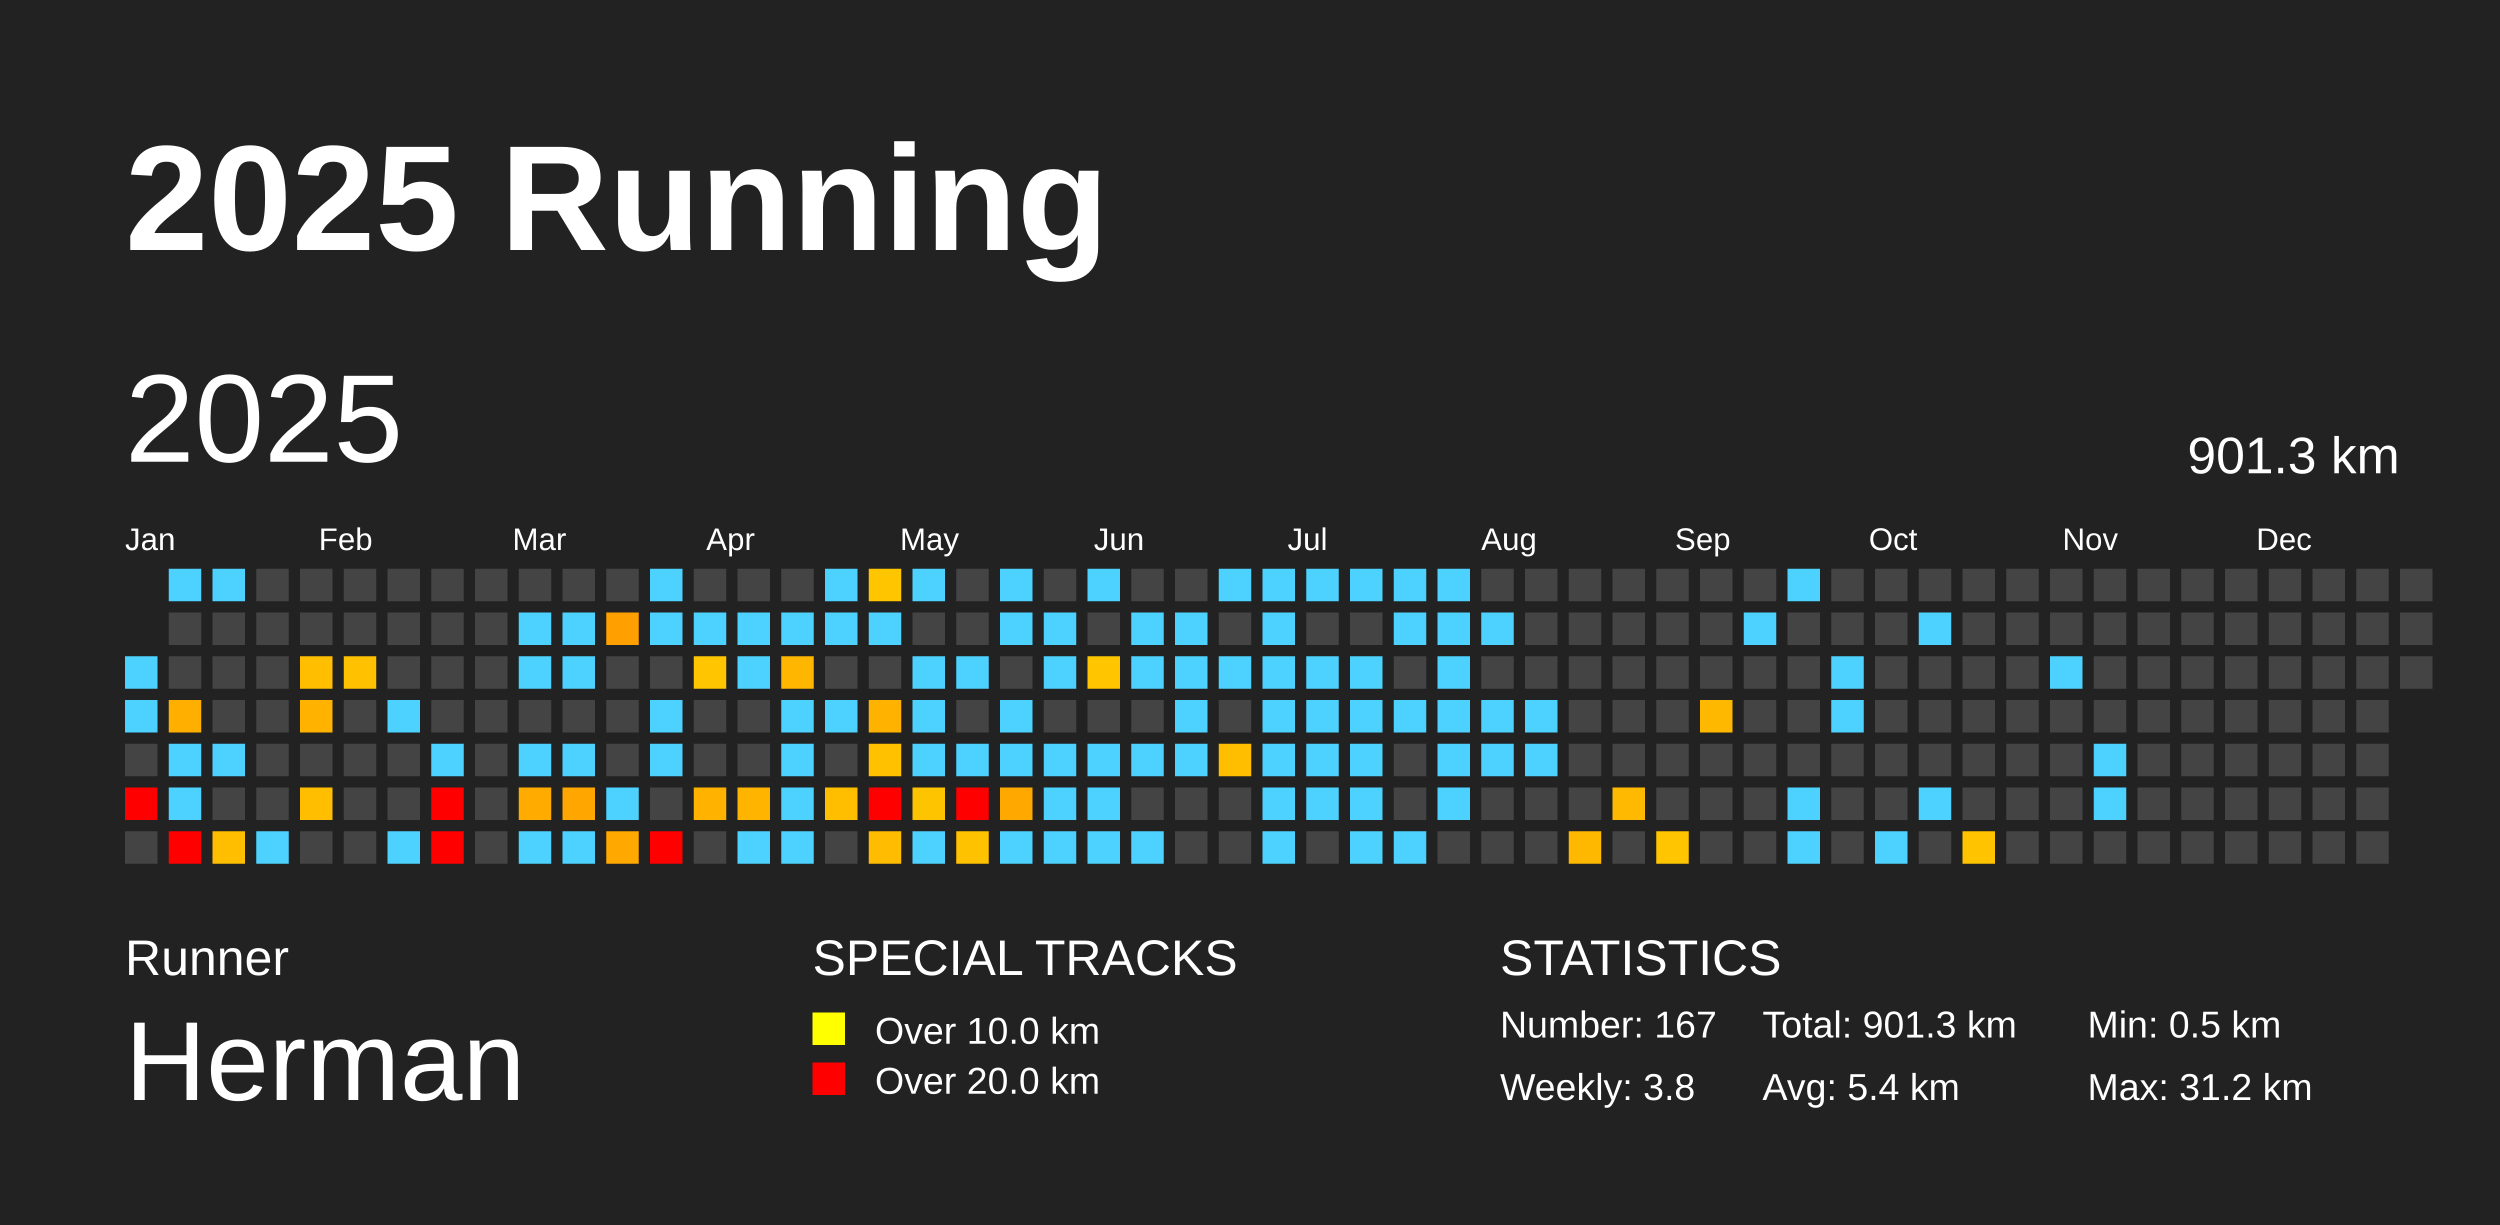
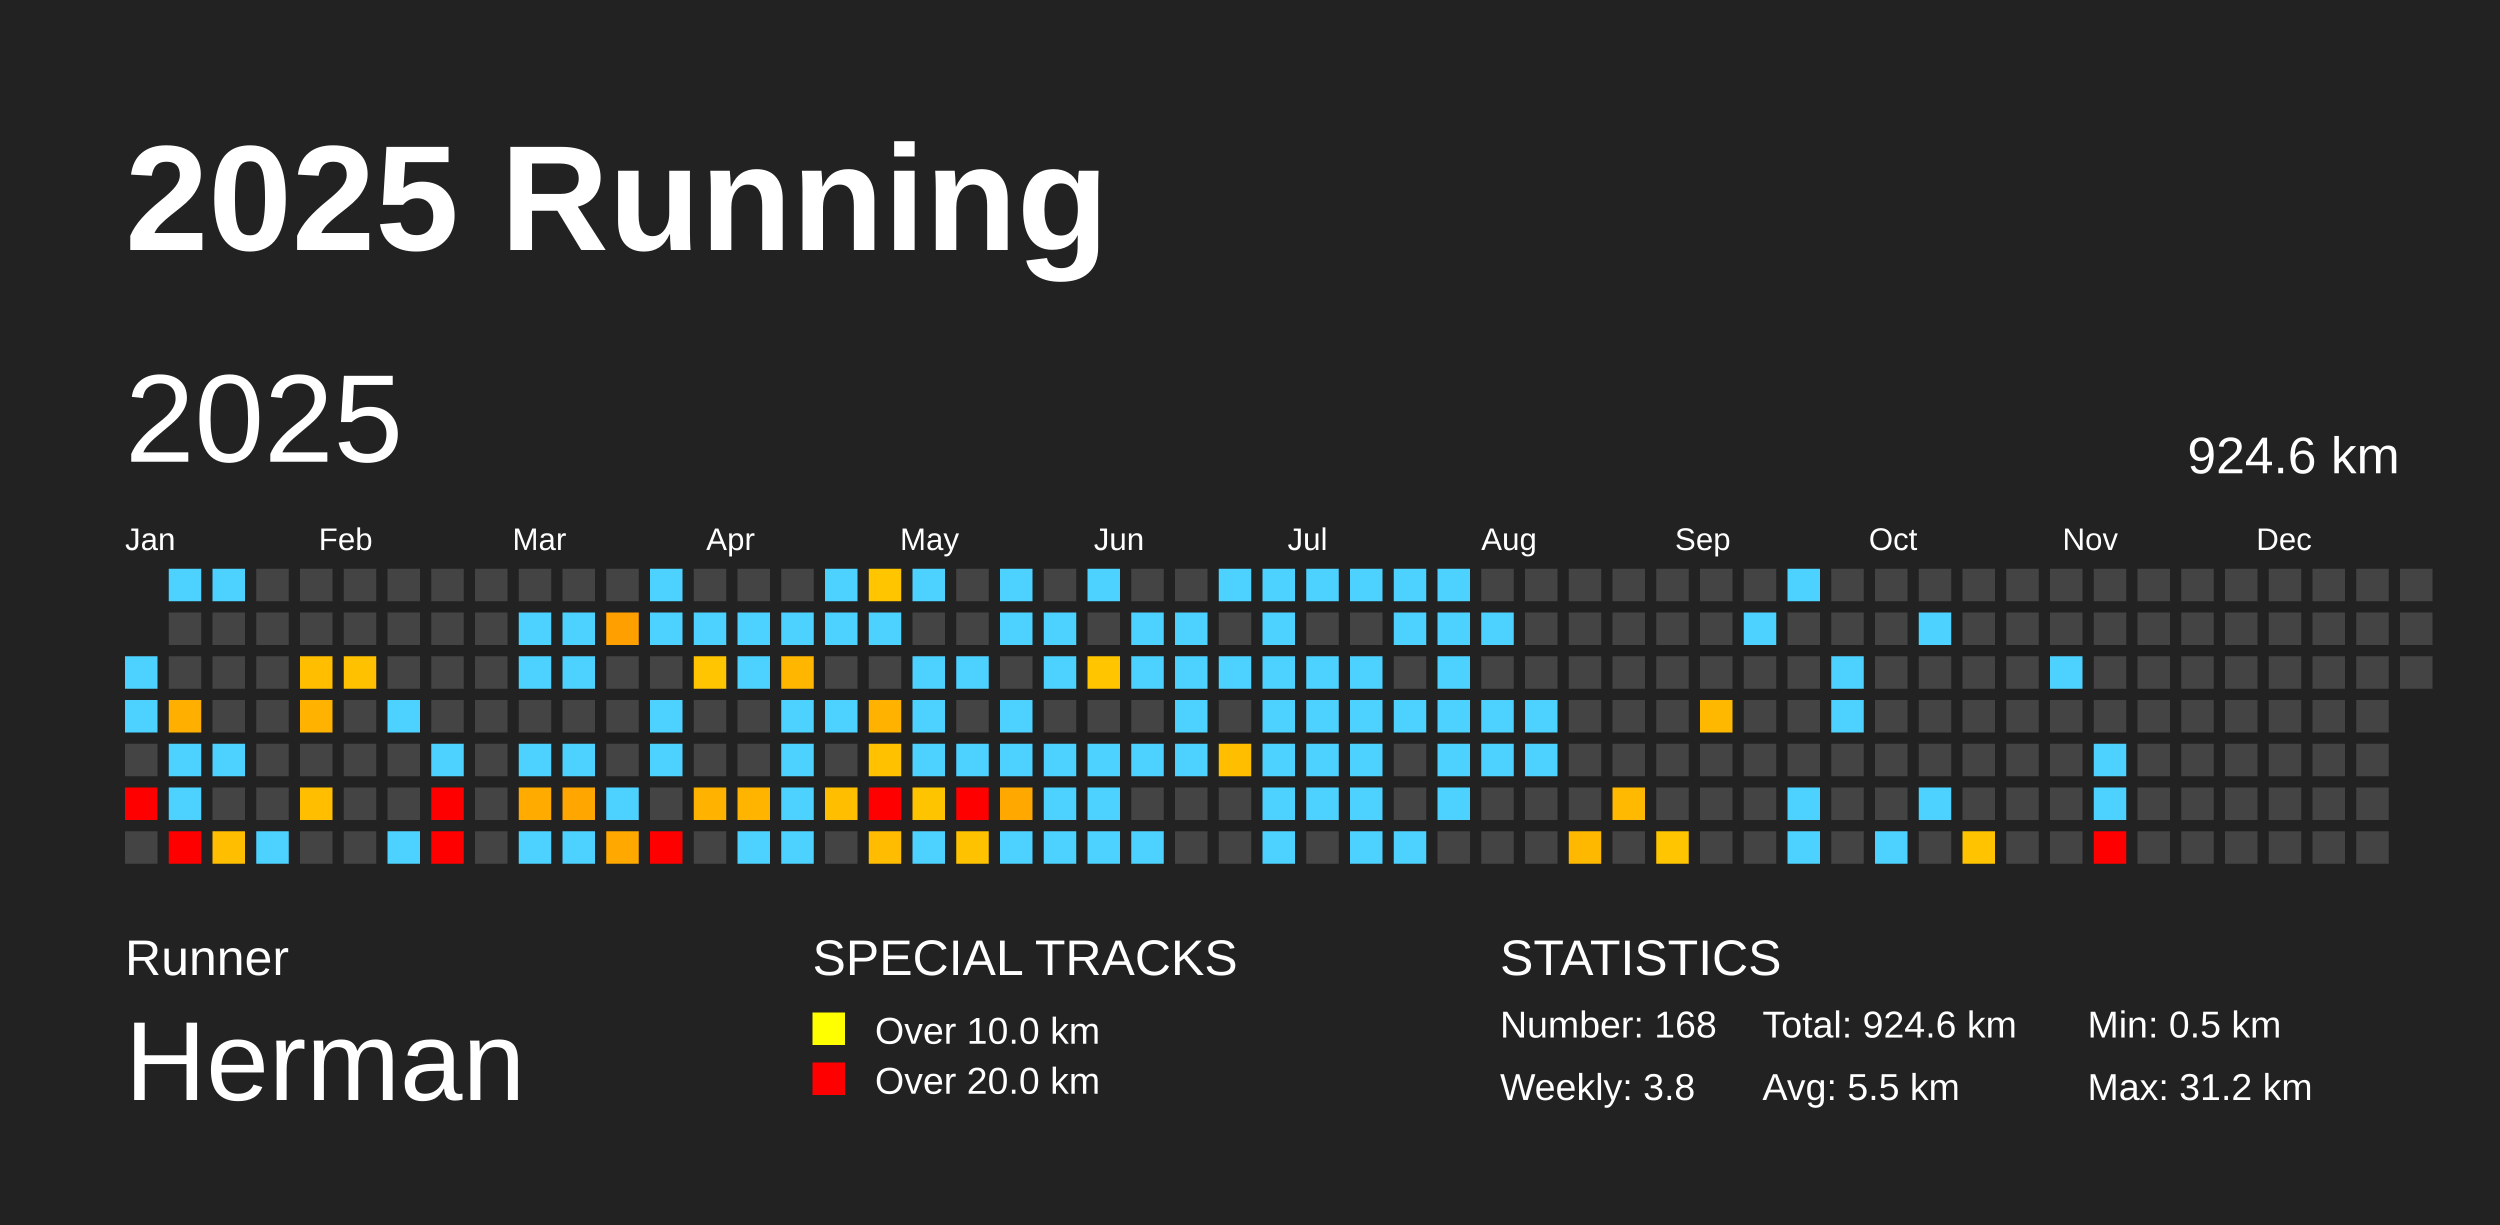
<svg xmlns="http://www.w3.org/2000/svg" baseProfile="full" height="98mm" version="1.1" viewBox="0,0,200,98" width="200mm">
  <defs />
  <rect fill="#222222" height="98" width="200" x="0" y="0" />
  <text fill="#FFFFFF" style="font-size:12px; font-family:Arial; font-weight:bold;" x="10" y="20">2025 Running</text>
  <text fill="#FFFFFF" style="font-size:4px; font-family:Arial" x="10" y="78">Runner</text>
  <text fill="#FFFFFF" style="font-size:9px; font-family:Arial" x="10" y="88">Herman</text>
  <text fill="#FFFFFF" style="font-size:4px; font-family:Arial" x="65" y="78">SPECIAL TRACKS</text>
  <rect fill="yellow" height="2.6" width="2.6" x="65" y="81" />
  <text fill="#FFFFFF" style="font-size:3px; font-family:Arial" x="70" y="83.5">Over 10.0 km</text>
  <rect fill="red" height="2.6" width="2.6" x="65" y="85" />
  <text fill="#FFFFFF" style="font-size:3px; font-family:Arial" x="70" y="87.5">Over 20.0 km</text>
  <text fill="#FFFFFF" style="font-size:4px; font-family:Arial" x="120" y="78">STATISTICS</text>
-   <text fill="#FFFFFF" style="font-size:3px; font-family:Arial" x="120" y="83">Number: 167</text>
+   <text fill="#FFFFFF" style="font-size:3px; font-family:Arial" x="120" y="83">Number: 168</text>
  <text fill="#FFFFFF" style="font-size:3px; font-family:Arial" x="120" y="88">Weekly: 3.8</text>
-   <text fill="#FFFFFF" style="font-size:3px; font-family:Arial" x="141" y="83">Total: 901.3 km</text>
-   <text fill="#FFFFFF" style="font-size:3px; font-family:Arial" x="141" y="88">Avg: 5.4 km</text>
+   <text fill="#FFFFFF" style="font-size:3px; font-family:Arial" x="141" y="83">Total: 924.6 km</text>
+   <text fill="#FFFFFF" style="font-size:3px; font-family:Arial" x="141" y="88">Avg: 5.5 km</text>
  <text fill="#FFFFFF" style="font-size:3px; font-family:Arial" x="167" y="83">Min: 0.5 km</text>
  <text fill="#FFFFFF" style="font-size:3px; font-family:Arial" x="167" y="88">Max: 31.2 km</text>
  <text dominant-baseline="hanging" fill="#FFFFFF" style="font-size:10.0px; font-family:Arial;" x="10" y="30">2025</text>
-   <text dominant-baseline="hanging" fill="#FFFFFF" style="font-size:4.125px; font-family:Arial;" x="175" y="35">901.3 km</text>
+   <text dominant-baseline="hanging" fill="#FFFFFF" style="font-size:4.125px; font-family:Arial;" x="175" y="35">924.6 km</text>
  <text fill="#FFFFFF" style="font-size:2.5px; font-family:Arial" x="10.0" y="44">Jan</text>
  <text fill="#FFFFFF" style="font-size:2.5px; font-family:Arial" x="25.5" y="44">Feb</text>
  <text fill="#FFFFFF" style="font-size:2.5px; font-family:Arial" x="41.0" y="44">Mar</text>
  <text fill="#FFFFFF" style="font-size:2.5px; font-family:Arial" x="56.5" y="44">Apr</text>
  <text fill="#FFFFFF" style="font-size:2.5px; font-family:Arial" x="72.0" y="44">May</text>
  <text fill="#FFFFFF" style="font-size:2.5px; font-family:Arial" x="87.5" y="44">Jun</text>
  <text fill="#FFFFFF" style="font-size:2.5px; font-family:Arial" x="103.0" y="44">Jul</text>
  <text fill="#FFFFFF" style="font-size:2.5px; font-family:Arial" x="118.5" y="44">Aug</text>
  <text fill="#FFFFFF" style="font-size:2.5px; font-family:Arial" x="134.0" y="44">Sep</text>
  <text fill="#FFFFFF" style="font-size:2.5px; font-family:Arial" x="149.5" y="44">Oct</text>
  <text fill="#FFFFFF" style="font-size:2.5px; font-family:Arial" x="165.0" y="44">Nov</text>
  <text fill="#FFFFFF" style="font-size:2.5px; font-family:Arial" x="180.5" y="44">Dec</text>
  <rect fill="#4dd2ff" height="2.6" width="2.6" x="10.0" y="52.5" />
  <rect fill="#4dd2ff" height="2.6" width="2.6" x="10.0" y="56.0" />
  <rect fill="#444444" height="2.6" width="2.6" x="10.0" y="59.5" />
  <rect fill="red" height="2.6" width="2.6" x="10.0" y="63.0" />
  <rect fill="#444444" height="2.6" width="2.6" x="10.0" y="66.5" />
  <rect fill="#4dd2ff" height="2.6" width="2.6" x="13.5" y="45.5" />
  <rect fill="#444444" height="2.6" width="2.6" x="13.5" y="49.0" />
  <rect fill="#444444" height="2.6" width="2.6" x="13.5" y="52.5" />
  <rect fill="#ffaf00" height="2.6" width="2.6" x="13.5" y="56.0" />
  <rect fill="#4dd2ff" height="2.6" width="2.6" x="13.5" y="59.5" />
  <rect fill="#4dd2ff" height="2.6" width="2.6" x="13.5" y="63.0" />
  <rect fill="red" height="2.6" width="2.6" x="13.5" y="66.5" />
  <rect fill="#4dd2ff" height="2.6" width="2.6" x="17.0" y="45.5" />
  <rect fill="#444444" height="2.6" width="2.6" x="17.0" y="49.0" />
  <rect fill="#444444" height="2.6" width="2.6" x="17.0" y="52.5" />
  <rect fill="#444444" height="2.6" width="2.6" x="17.0" y="56.0" />
  <rect fill="#4dd2ff" height="2.6" width="2.6" x="17.0" y="59.5" />
  <rect fill="#444444" height="2.6" width="2.6" x="17.0" y="63.0" />
  <rect fill="#ffbe00" height="2.6" width="2.6" x="17.0" y="66.5" />
  <rect fill="#444444" height="2.6" width="2.6" x="20.5" y="45.5" />
  <rect fill="#444444" height="2.6" width="2.6" x="20.5" y="49.0" />
  <rect fill="#444444" height="2.6" width="2.6" x="20.5" y="52.5" />
  <rect fill="#444444" height="2.6" width="2.6" x="20.5" y="56.0" />
  <rect fill="#444444" height="2.6" width="2.6" x="20.5" y="59.5" />
  <rect fill="#444444" height="2.6" width="2.6" x="20.5" y="63.0" />
  <rect fill="#4dd2ff" height="2.6" width="2.6" x="20.5" y="66.5" />
  <rect fill="#444444" height="2.6" width="2.6" x="24.0" y="45.5" />
  <rect fill="#444444" height="2.6" width="2.6" x="24.0" y="49.0" />
  <rect fill="#ffbf00" height="2.6" width="2.6" x="24.0" y="52.5" />
  <rect fill="#ffb300" height="2.6" width="2.6" x="24.0" y="56.0" />
  <rect fill="#444444" height="2.6" width="2.6" x="24.0" y="59.5" />
  <rect fill="#ffbf00" height="2.6" width="2.6" x="24.0" y="63.0" />
  <rect fill="#444444" height="2.6" width="2.6" x="24.0" y="66.5" />
  <rect fill="#444444" height="2.6" width="2.6" x="27.5" y="45.5" />
  <rect fill="#444444" height="2.6" width="2.6" x="27.5" y="49.0" />
  <rect fill="#ffc100" height="2.6" width="2.6" x="27.5" y="52.5" />
  <rect fill="#444444" height="2.6" width="2.6" x="27.5" y="56.0" />
  <rect fill="#444444" height="2.6" width="2.6" x="27.5" y="59.5" />
  <rect fill="#444444" height="2.6" width="2.6" x="27.5" y="63.0" />
  <rect fill="#444444" height="2.6" width="2.6" x="27.5" y="66.5" />
  <rect fill="#444444" height="2.6" width="2.6" x="31.0" y="45.5" />
  <rect fill="#444444" height="2.6" width="2.6" x="31.0" y="49.0" />
  <rect fill="#444444" height="2.6" width="2.6" x="31.0" y="52.5" />
  <rect fill="#4dd2ff" height="2.6" width="2.6" x="31.0" y="56.0" />
  <rect fill="#444444" height="2.6" width="2.6" x="31.0" y="59.5" />
  <rect fill="#444444" height="2.6" width="2.6" x="31.0" y="63.0" />
  <rect fill="#4dd2ff" height="2.6" width="2.6" x="31.0" y="66.5" />
  <rect fill="#444444" height="2.6" width="2.6" x="34.5" y="45.5" />
  <rect fill="#444444" height="2.6" width="2.6" x="34.5" y="49.0" />
  <rect fill="#444444" height="2.6" width="2.6" x="34.5" y="52.5" />
  <rect fill="#444444" height="2.6" width="2.6" x="34.5" y="56.0" />
  <rect fill="#4dd2ff" height="2.6" width="2.6" x="34.5" y="59.5" />
  <rect fill="red" height="2.6" width="2.6" x="34.5" y="63.0" />
  <rect fill="red" height="2.6" width="2.6" x="34.5" y="66.5" />
  <rect fill="#444444" height="2.6" width="2.6" x="38.0" y="45.5" />
  <rect fill="#444444" height="2.6" width="2.6" x="38.0" y="49.0" />
  <rect fill="#444444" height="2.6" width="2.6" x="38.0" y="52.5" />
  <rect fill="#444444" height="2.6" width="2.6" x="38.0" y="56.0" />
  <rect fill="#444444" height="2.6" width="2.6" x="38.0" y="59.5" />
  <rect fill="#444444" height="2.6" width="2.6" x="38.0" y="63.0" />
  <rect fill="#444444" height="2.6" width="2.6" x="38.0" y="66.5" />
  <rect fill="#444444" height="2.6" width="2.6" x="41.5" y="45.5" />
  <rect fill="#4dd2ff" height="2.6" width="2.6" x="41.5" y="49.0" />
  <rect fill="#4dd2ff" height="2.6" width="2.6" x="41.5" y="52.5" />
  <rect fill="#444444" height="2.6" width="2.6" x="41.5" y="56.0" />
  <rect fill="#4dd2ff" height="2.6" width="2.6" x="41.5" y="59.5" />
  <rect fill="#ffab00" height="2.6" width="2.6" x="41.5" y="63.0" />
  <rect fill="#4dd2ff" height="2.6" width="2.6" x="41.5" y="66.5" />
  <rect fill="#444444" height="2.6" width="2.6" x="45.0" y="45.5" />
  <rect fill="#4dd2ff" height="2.6" width="2.6" x="45.0" y="49.0" />
  <rect fill="#4dd2ff" height="2.6" width="2.6" x="45.0" y="52.5" />
  <rect fill="#444444" height="2.6" width="2.6" x="45.0" y="56.0" />
  <rect fill="#4dd2ff" height="2.6" width="2.6" x="45.0" y="59.5" />
  <rect fill="#ffa600" height="2.6" width="2.6" x="45.0" y="63.0" />
  <rect fill="#4dd2ff" height="2.6" width="2.6" x="45.0" y="66.5" />
  <rect fill="#444444" height="2.6" width="2.6" x="48.5" y="45.5" />
  <rect fill="#ff9f00" height="2.6" width="2.6" x="48.5" y="49.0" />
  <rect fill="#444444" height="2.6" width="2.6" x="48.5" y="52.5" />
  <rect fill="#444444" height="2.6" width="2.6" x="48.5" y="56.0" />
  <rect fill="#444444" height="2.6" width="2.6" x="48.5" y="59.5" />
  <rect fill="#4dd2ff" height="2.6" width="2.6" x="48.5" y="63.0" />
  <rect fill="#ffa800" height="2.6" width="2.6" x="48.5" y="66.5" />
  <rect fill="#4dd2ff" height="2.6" width="2.6" x="52.0" y="45.5" />
  <rect fill="#4dd2ff" height="2.6" width="2.6" x="52.0" y="49.0" />
  <rect fill="#444444" height="2.6" width="2.6" x="52.0" y="52.5" />
  <rect fill="#4dd2ff" height="2.6" width="2.6" x="52.0" y="56.0" />
  <rect fill="#4dd2ff" height="2.6" width="2.6" x="52.0" y="59.5" />
  <rect fill="#444444" height="2.6" width="2.6" x="52.0" y="63.0" />
  <rect fill="red" height="2.6" width="2.6" x="52.0" y="66.5" />
  <rect fill="#444444" height="2.6" width="2.6" x="55.5" y="45.5" />
  <rect fill="#4dd2ff" height="2.6" width="2.6" x="55.5" y="49.0" />
  <rect fill="#ffc500" height="2.6" width="2.6" x="55.5" y="52.5" />
  <rect fill="#444444" height="2.6" width="2.6" x="55.5" y="56.0" />
  <rect fill="#444444" height="2.6" width="2.6" x="55.5" y="59.5" />
  <rect fill="#ffb300" height="2.6" width="2.6" x="55.5" y="63.0" />
  <rect fill="#444444" height="2.6" width="2.6" x="55.5" y="66.5" />
  <rect fill="#444444" height="2.6" width="2.6" x="59.0" y="45.5" />
  <rect fill="#4dd2ff" height="2.6" width="2.6" x="59.0" y="49.0" />
  <rect fill="#4dd2ff" height="2.6" width="2.6" x="59.0" y="52.5" />
  <rect fill="#444444" height="2.6" width="2.6" x="59.0" y="56.0" />
  <rect fill="#444444" height="2.6" width="2.6" x="59.0" y="59.5" />
  <rect fill="#ffb400" height="2.6" width="2.6" x="59.0" y="63.0" />
  <rect fill="#4dd2ff" height="2.6" width="2.6" x="59.0" y="66.5" />
  <rect fill="#444444" height="2.6" width="2.6" x="62.5" y="45.5" />
  <rect fill="#4dd2ff" height="2.6" width="2.6" x="62.5" y="49.0" />
  <rect fill="#ffb600" height="2.6" width="2.6" x="62.5" y="52.5" />
  <rect fill="#4dd2ff" height="2.6" width="2.6" x="62.5" y="56.0" />
  <rect fill="#4dd2ff" height="2.6" width="2.6" x="62.5" y="59.5" />
  <rect fill="#4dd2ff" height="2.6" width="2.6" x="62.5" y="63.0" />
  <rect fill="#4dd2ff" height="2.6" width="2.6" x="62.5" y="66.5" />
  <rect fill="#4dd2ff" height="2.6" width="2.6" x="66.0" y="45.5" />
  <rect fill="#4dd2ff" height="2.6" width="2.6" x="66.0" y="49.0" />
  <rect fill="#444444" height="2.6" width="2.6" x="66.0" y="52.5" />
  <rect fill="#4dd2ff" height="2.6" width="2.6" x="66.0" y="56.0" />
  <rect fill="#444444" height="2.6" width="2.6" x="66.0" y="59.5" />
  <rect fill="#ffbf00" height="2.6" width="2.6" x="66.0" y="63.0" />
  <rect fill="#444444" height="2.6" width="2.6" x="66.0" y="66.5" />
  <rect fill="#ffc600" height="2.6" width="2.6" x="69.5" y="45.5" />
  <rect fill="#4dd2ff" height="2.6" width="2.6" x="69.5" y="49.0" />
  <rect fill="#444444" height="2.6" width="2.6" x="69.5" y="52.5" />
  <rect fill="#ffb200" height="2.6" width="2.6" x="69.5" y="56.0" />
  <rect fill="#ffc100" height="2.6" width="2.6" x="69.5" y="59.5" />
  <rect fill="red" height="2.6" width="2.6" x="69.5" y="63.0" />
  <rect fill="#ffbc00" height="2.6" width="2.6" x="69.5" y="66.5" />
  <rect fill="#4dd2ff" height="2.6" width="2.6" x="73.0" y="45.5" />
  <rect fill="#444444" height="2.6" width="2.6" x="73.0" y="49.0" />
  <rect fill="#4dd2ff" height="2.6" width="2.6" x="73.0" y="52.5" />
  <rect fill="#4dd2ff" height="2.6" width="2.6" x="73.0" y="56.0" />
  <rect fill="#4dd2ff" height="2.6" width="2.6" x="73.0" y="59.5" />
  <rect fill="#ffc400" height="2.6" width="2.6" x="73.0" y="63.0" />
  <rect fill="#4dd2ff" height="2.6" width="2.6" x="73.0" y="66.5" />
  <rect fill="#444444" height="2.6" width="2.6" x="76.5" y="45.5" />
  <rect fill="#444444" height="2.6" width="2.6" x="76.5" y="49.0" />
  <rect fill="#4dd2ff" height="2.6" width="2.6" x="76.5" y="52.5" />
  <rect fill="#444444" height="2.6" width="2.6" x="76.5" y="56.0" />
  <rect fill="#4dd2ff" height="2.6" width="2.6" x="76.5" y="59.5" />
  <rect fill="red" height="2.6" width="2.6" x="76.5" y="63.0" />
  <rect fill="#ffc200" height="2.6" width="2.6" x="76.5" y="66.5" />
  <rect fill="#4dd2ff" height="2.6" width="2.6" x="80.0" y="45.5" />
  <rect fill="#4dd2ff" height="2.6" width="2.6" x="80.0" y="49.0" />
  <rect fill="#444444" height="2.6" width="2.6" x="80.0" y="52.5" />
  <rect fill="#4dd2ff" height="2.6" width="2.6" x="80.0" y="56.0" />
  <rect fill="#4dd2ff" height="2.6" width="2.6" x="80.0" y="59.5" />
  <rect fill="#ffa800" height="2.6" width="2.6" x="80.0" y="63.0" />
  <rect fill="#4dd2ff" height="2.6" width="2.6" x="80.0" y="66.5" />
  <rect fill="#444444" height="2.6" width="2.6" x="83.5" y="45.5" />
  <rect fill="#4dd2ff" height="2.6" width="2.6" x="83.5" y="49.0" />
  <rect fill="#4dd2ff" height="2.6" width="2.6" x="83.5" y="52.5" />
  <rect fill="#444444" height="2.6" width="2.6" x="83.5" y="56.0" />
  <rect fill="#4dd2ff" height="2.6" width="2.6" x="83.5" y="59.5" />
  <rect fill="#4dd2ff" height="2.6" width="2.6" x="83.5" y="63.0" />
  <rect fill="#4dd2ff" height="2.6" width="2.6" x="83.5" y="66.5" />
  <rect fill="#4dd2ff" height="2.6" width="2.6" x="87.0" y="45.5" />
  <rect fill="#444444" height="2.6" width="2.6" x="87.0" y="49.0" />
  <rect fill="#ffc600" height="2.6" width="2.6" x="87.0" y="52.5" />
  <rect fill="#444444" height="2.6" width="2.6" x="87.0" y="56.0" />
  <rect fill="#4dd2ff" height="2.6" width="2.6" x="87.0" y="59.5" />
  <rect fill="#4dd2ff" height="2.6" width="2.6" x="87.0" y="63.0" />
  <rect fill="#4dd2ff" height="2.6" width="2.6" x="87.0" y="66.5" />
  <rect fill="#444444" height="2.6" width="2.6" x="90.5" y="45.5" />
  <rect fill="#4dd2ff" height="2.6" width="2.6" x="90.5" y="49.0" />
  <rect fill="#4dd2ff" height="2.6" width="2.6" x="90.5" y="52.5" />
  <rect fill="#444444" height="2.6" width="2.6" x="90.5" y="56.0" />
  <rect fill="#4dd2ff" height="2.6" width="2.6" x="90.5" y="59.5" />
  <rect fill="#444444" height="2.6" width="2.6" x="90.5" y="63.0" />
  <rect fill="#4dd2ff" height="2.6" width="2.6" x="90.5" y="66.5" />
  <rect fill="#444444" height="2.6" width="2.6" x="94.0" y="45.5" />
  <rect fill="#4dd2ff" height="2.6" width="2.6" x="94.0" y="49.0" />
  <rect fill="#4dd2ff" height="2.6" width="2.6" x="94.0" y="52.5" />
  <rect fill="#4dd2ff" height="2.6" width="2.6" x="94.0" y="56.0" />
  <rect fill="#4dd2ff" height="2.6" width="2.6" x="94.0" y="59.5" />
  <rect fill="#444444" height="2.6" width="2.6" x="94.0" y="63.0" />
  <rect fill="#444444" height="2.6" width="2.6" x="94.0" y="66.5" />
  <rect fill="#4dd2ff" height="2.6" width="2.6" x="97.5" y="45.5" />
  <rect fill="#444444" height="2.6" width="2.6" x="97.5" y="49.0" />
  <rect fill="#4dd2ff" height="2.6" width="2.6" x="97.5" y="52.5" />
  <rect fill="#444444" height="2.6" width="2.6" x="97.5" y="56.0" />
  <rect fill="#ffbf00" height="2.6" width="2.6" x="97.5" y="59.5" />
  <rect fill="#444444" height="2.6" width="2.6" x="97.5" y="63.0" />
  <rect fill="#444444" height="2.6" width="2.6" x="97.5" y="66.5" />
  <rect fill="#4dd2ff" height="2.6" width="2.6" x="101.0" y="45.5" />
  <rect fill="#4dd2ff" height="2.6" width="2.6" x="101.0" y="49.0" />
  <rect fill="#4dd2ff" height="2.6" width="2.6" x="101.0" y="52.5" />
  <rect fill="#4dd2ff" height="2.6" width="2.6" x="101.0" y="56.0" />
  <rect fill="#4dd2ff" height="2.6" width="2.6" x="101.0" y="59.5" />
  <rect fill="#4dd2ff" height="2.6" width="2.6" x="101.0" y="63.0" />
  <rect fill="#4dd2ff" height="2.6" width="2.6" x="101.0" y="66.5" />
  <rect fill="#4dd2ff" height="2.6" width="2.6" x="104.5" y="45.5" />
  <rect fill="#444444" height="2.6" width="2.6" x="104.5" y="49.0" />
  <rect fill="#4dd2ff" height="2.6" width="2.6" x="104.5" y="52.5" />
  <rect fill="#4dd2ff" height="2.6" width="2.6" x="104.5" y="56.0" />
  <rect fill="#4dd2ff" height="2.6" width="2.6" x="104.5" y="59.5" />
  <rect fill="#4dd2ff" height="2.6" width="2.6" x="104.5" y="63.0" />
  <rect fill="#444444" height="2.6" width="2.6" x="104.5" y="66.5" />
  <rect fill="#4dd2ff" height="2.6" width="2.6" x="108.0" y="45.5" />
  <rect fill="#444444" height="2.6" width="2.6" x="108.0" y="49.0" />
  <rect fill="#4dd2ff" height="2.6" width="2.6" x="108.0" y="52.5" />
  <rect fill="#4dd2ff" height="2.6" width="2.6" x="108.0" y="56.0" />
  <rect fill="#4dd2ff" height="2.6" width="2.6" x="108.0" y="59.5" />
  <rect fill="#4dd2ff" height="2.6" width="2.6" x="108.0" y="63.0" />
  <rect fill="#4dd2ff" height="2.6" width="2.6" x="108.0" y="66.5" />
  <rect fill="#4dd2ff" height="2.6" width="2.6" x="111.5" y="45.5" />
  <rect fill="#4dd2ff" height="2.6" width="2.6" x="111.5" y="49.0" />
  <rect fill="#444444" height="2.6" width="2.6" x="111.5" y="52.5" />
  <rect fill="#4dd2ff" height="2.6" width="2.6" x="111.5" y="56.0" />
  <rect fill="#444444" height="2.6" width="2.6" x="111.5" y="59.5" />
  <rect fill="#444444" height="2.6" width="2.6" x="111.5" y="63.0" />
  <rect fill="#4dd2ff" height="2.6" width="2.6" x="111.5" y="66.5" />
  <rect fill="#4dd2ff" height="2.6" width="2.6" x="115.0" y="45.5" />
  <rect fill="#4dd2ff" height="2.6" width="2.6" x="115.0" y="49.0" />
  <rect fill="#4dd2ff" height="2.6" width="2.6" x="115.0" y="52.5" />
  <rect fill="#4dd2ff" height="2.6" width="2.6" x="115.0" y="56.0" />
  <rect fill="#4dd2ff" height="2.6" width="2.6" x="115.0" y="59.5" />
  <rect fill="#4dd2ff" height="2.6" width="2.6" x="115.0" y="63.0" />
  <rect fill="#444444" height="2.6" width="2.6" x="115.0" y="66.5" />
  <rect fill="#444444" height="2.6" width="2.6" x="118.5" y="45.5" />
  <rect fill="#4dd2ff" height="2.6" width="2.6" x="118.5" y="49.0" />
  <rect fill="#444444" height="2.6" width="2.6" x="118.5" y="52.5" />
  <rect fill="#4dd2ff" height="2.6" width="2.6" x="118.5" y="56.0" />
  <rect fill="#4dd2ff" height="2.6" width="2.6" x="118.5" y="59.5" />
  <rect fill="#444444" height="2.6" width="2.6" x="118.5" y="63.0" />
  <rect fill="#444444" height="2.6" width="2.6" x="118.5" y="66.5" />
  <rect fill="#444444" height="2.6" width="2.6" x="122.0" y="45.5" />
  <rect fill="#444444" height="2.6" width="2.6" x="122.0" y="49.0" />
  <rect fill="#444444" height="2.6" width="2.6" x="122.0" y="52.5" />
  <rect fill="#4dd2ff" height="2.6" width="2.6" x="122.0" y="56.0" />
  <rect fill="#4dd2ff" height="2.6" width="2.6" x="122.0" y="59.5" />
  <rect fill="#444444" height="2.6" width="2.6" x="122.0" y="63.0" />
  <rect fill="#444444" height="2.6" width="2.6" x="122.0" y="66.5" />
  <rect fill="#444444" height="2.6" width="2.6" x="125.5" y="45.5" />
  <rect fill="#444444" height="2.6" width="2.6" x="125.5" y="49.0" />
  <rect fill="#444444" height="2.6" width="2.6" x="125.5" y="52.5" />
  <rect fill="#444444" height="2.6" width="2.6" x="125.5" y="56.0" />
  <rect fill="#444444" height="2.6" width="2.6" x="125.5" y="59.5" />
  <rect fill="#444444" height="2.6" width="2.6" x="125.5" y="63.0" />
  <rect fill="#ffb800" height="2.6" width="2.6" x="125.5" y="66.5" />
  <rect fill="#444444" height="2.6" width="2.6" x="129.0" y="45.5" />
  <rect fill="#444444" height="2.6" width="2.6" x="129.0" y="49.0" />
  <rect fill="#444444" height="2.6" width="2.6" x="129.0" y="52.5" />
  <rect fill="#444444" height="2.6" width="2.6" x="129.0" y="56.0" />
  <rect fill="#444444" height="2.6" width="2.6" x="129.0" y="59.5" />
  <rect fill="#ffb900" height="2.6" width="2.6" x="129.0" y="63.0" />
  <rect fill="#444444" height="2.6" width="2.6" x="129.0" y="66.5" />
  <rect fill="#444444" height="2.6" width="2.6" x="132.5" y="45.5" />
  <rect fill="#444444" height="2.6" width="2.6" x="132.5" y="49.0" />
  <rect fill="#444444" height="2.6" width="2.6" x="132.5" y="52.5" />
  <rect fill="#444444" height="2.6" width="2.6" x="132.5" y="56.0" />
  <rect fill="#444444" height="2.6" width="2.6" x="132.5" y="59.5" />
  <rect fill="#444444" height="2.6" width="2.6" x="132.5" y="63.0" />
  <rect fill="#ffc500" height="2.6" width="2.6" x="132.5" y="66.5" />
  <rect fill="#444444" height="2.6" width="2.6" x="136.0" y="45.5" />
  <rect fill="#444444" height="2.6" width="2.6" x="136.0" y="49.0" />
  <rect fill="#444444" height="2.6" width="2.6" x="136.0" y="52.5" />
  <rect fill="#ffb800" height="2.6" width="2.6" x="136.0" y="56.0" />
  <rect fill="#444444" height="2.6" width="2.6" x="136.0" y="59.5" />
  <rect fill="#444444" height="2.6" width="2.6" x="136.0" y="63.0" />
  <rect fill="#444444" height="2.6" width="2.6" x="136.0" y="66.5" />
  <rect fill="#444444" height="2.6" width="2.6" x="139.5" y="45.5" />
  <rect fill="#4dd2ff" height="2.6" width="2.6" x="139.5" y="49.0" />
  <rect fill="#444444" height="2.6" width="2.6" x="139.5" y="52.5" />
  <rect fill="#444444" height="2.6" width="2.6" x="139.5" y="56.0" />
  <rect fill="#444444" height="2.6" width="2.6" x="139.5" y="59.5" />
  <rect fill="#444444" height="2.6" width="2.6" x="139.5" y="63.0" />
  <rect fill="#444444" height="2.6" width="2.6" x="139.5" y="66.5" />
  <rect fill="#4dd2ff" height="2.6" width="2.6" x="143.0" y="45.5" />
  <rect fill="#444444" height="2.6" width="2.6" x="143.0" y="49.0" />
  <rect fill="#444444" height="2.6" width="2.6" x="143.0" y="52.5" />
  <rect fill="#444444" height="2.6" width="2.6" x="143.0" y="56.0" />
  <rect fill="#444444" height="2.6" width="2.6" x="143.0" y="59.5" />
  <rect fill="#4dd2ff" height="2.6" width="2.6" x="143.0" y="63.0" />
  <rect fill="#4dd2ff" height="2.6" width="2.6" x="143.0" y="66.5" />
  <rect fill="#444444" height="2.6" width="2.6" x="146.5" y="45.5" />
  <rect fill="#444444" height="2.6" width="2.6" x="146.5" y="49.0" />
  <rect fill="#4dd2ff" height="2.6" width="2.6" x="146.5" y="52.5" />
  <rect fill="#4dd2ff" height="2.6" width="2.6" x="146.5" y="56.0" />
  <rect fill="#444444" height="2.6" width="2.6" x="146.5" y="59.5" />
  <rect fill="#444444" height="2.6" width="2.6" x="146.5" y="63.0" />
  <rect fill="#444444" height="2.6" width="2.6" x="146.5" y="66.5" />
  <rect fill="#444444" height="2.6" width="2.6" x="150.0" y="45.5" />
  <rect fill="#444444" height="2.6" width="2.6" x="150.0" y="49.0" />
  <rect fill="#444444" height="2.6" width="2.6" x="150.0" y="52.5" />
  <rect fill="#444444" height="2.6" width="2.6" x="150.0" y="56.0" />
  <rect fill="#444444" height="2.6" width="2.6" x="150.0" y="59.5" />
  <rect fill="#444444" height="2.6" width="2.6" x="150.0" y="63.0" />
  <rect fill="#4dd2ff" height="2.6" width="2.6" x="150.0" y="66.5" />
  <rect fill="#444444" height="2.6" width="2.6" x="153.5" y="45.5" />
  <rect fill="#4dd2ff" height="2.6" width="2.6" x="153.5" y="49.0" />
  <rect fill="#444444" height="2.6" width="2.6" x="153.5" y="52.5" />
  <rect fill="#444444" height="2.6" width="2.6" x="153.5" y="56.0" />
  <rect fill="#444444" height="2.6" width="2.6" x="153.5" y="59.5" />
  <rect fill="#4dd2ff" height="2.6" width="2.6" x="153.5" y="63.0" />
  <rect fill="#444444" height="2.6" width="2.6" x="153.5" y="66.5" />
  <rect fill="#444444" height="2.6" width="2.6" x="157.0" y="45.5" />
  <rect fill="#444444" height="2.6" width="2.6" x="157.0" y="49.0" />
  <rect fill="#444444" height="2.6" width="2.6" x="157.0" y="52.5" />
  <rect fill="#444444" height="2.6" width="2.6" x="157.0" y="56.0" />
  <rect fill="#444444" height="2.6" width="2.6" x="157.0" y="59.5" />
  <rect fill="#444444" height="2.6" width="2.6" x="157.0" y="63.0" />
  <rect fill="#ffc300" height="2.6" width="2.6" x="157.0" y="66.5" />
  <rect fill="#444444" height="2.6" width="2.6" x="160.5" y="45.5" />
  <rect fill="#444444" height="2.6" width="2.6" x="160.5" y="49.0" />
  <rect fill="#444444" height="2.6" width="2.6" x="160.5" y="52.5" />
  <rect fill="#444444" height="2.6" width="2.6" x="160.5" y="56.0" />
  <rect fill="#444444" height="2.6" width="2.6" x="160.5" y="59.5" />
  <rect fill="#444444" height="2.6" width="2.6" x="160.5" y="63.0" />
  <rect fill="#444444" height="2.6" width="2.6" x="160.5" y="66.5" />
  <rect fill="#444444" height="2.6" width="2.6" x="164.0" y="45.5" />
  <rect fill="#444444" height="2.6" width="2.6" x="164.0" y="49.0" />
  <rect fill="#4dd2ff" height="2.6" width="2.6" x="164.0" y="52.5" />
  <rect fill="#444444" height="2.6" width="2.6" x="164.0" y="56.0" />
  <rect fill="#444444" height="2.6" width="2.6" x="164.0" y="59.5" />
  <rect fill="#444444" height="2.6" width="2.6" x="164.0" y="63.0" />
  <rect fill="#444444" height="2.6" width="2.6" x="164.0" y="66.5" />
  <rect fill="#444444" height="2.6" width="2.6" x="167.5" y="45.5" />
  <rect fill="#444444" height="2.6" width="2.6" x="167.5" y="49.0" />
  <rect fill="#444444" height="2.6" width="2.6" x="167.5" y="52.5" />
  <rect fill="#444444" height="2.6" width="2.6" x="167.5" y="56.0" />
  <rect fill="#4dd2ff" height="2.6" width="2.6" x="167.5" y="59.5" />
  <rect fill="#4dd2ff" height="2.6" width="2.6" x="167.5" y="63.0" />
-   <rect fill="#444444" height="2.6" width="2.6" x="167.5" y="66.5" />
+   <rect fill="red" height="2.6" width="2.6" x="167.5" y="66.5" />
  <rect fill="#444444" height="2.6" width="2.6" x="171.0" y="45.5" />
  <rect fill="#444444" height="2.6" width="2.6" x="171.0" y="49.0" />
  <rect fill="#444444" height="2.6" width="2.6" x="171.0" y="52.5" />
  <rect fill="#444444" height="2.6" width="2.6" x="171.0" y="56.0" />
  <rect fill="#444444" height="2.6" width="2.6" x="171.0" y="59.5" />
  <rect fill="#444444" height="2.6" width="2.6" x="171.0" y="63.0" />
  <rect fill="#444444" height="2.6" width="2.6" x="171.0" y="66.5" />
  <rect fill="#444444" height="2.6" width="2.6" x="174.5" y="45.5" />
  <rect fill="#444444" height="2.6" width="2.6" x="174.5" y="49.0" />
  <rect fill="#444444" height="2.6" width="2.6" x="174.5" y="52.5" />
  <rect fill="#444444" height="2.6" width="2.6" x="174.5" y="56.0" />
  <rect fill="#444444" height="2.6" width="2.6" x="174.5" y="59.5" />
  <rect fill="#444444" height="2.6" width="2.6" x="174.5" y="63.0" />
  <rect fill="#444444" height="2.6" width="2.6" x="174.5" y="66.5" />
  <rect fill="#444444" height="2.6" width="2.6" x="178.0" y="45.5" />
  <rect fill="#444444" height="2.6" width="2.6" x="178.0" y="49.0" />
  <rect fill="#444444" height="2.6" width="2.6" x="178.0" y="52.5" />
  <rect fill="#444444" height="2.6" width="2.6" x="178.0" y="56.0" />
  <rect fill="#444444" height="2.6" width="2.6" x="178.0" y="59.5" />
  <rect fill="#444444" height="2.6" width="2.6" x="178.0" y="63.0" />
  <rect fill="#444444" height="2.6" width="2.6" x="178.0" y="66.5" />
  <rect fill="#444444" height="2.6" width="2.6" x="181.5" y="45.5" />
  <rect fill="#444444" height="2.6" width="2.6" x="181.5" y="49.0" />
  <rect fill="#444444" height="2.6" width="2.6" x="181.5" y="52.5" />
  <rect fill="#444444" height="2.6" width="2.6" x="181.5" y="56.0" />
  <rect fill="#444444" height="2.6" width="2.6" x="181.5" y="59.5" />
  <rect fill="#444444" height="2.6" width="2.6" x="181.5" y="63.0" />
  <rect fill="#444444" height="2.6" width="2.6" x="181.5" y="66.5" />
  <rect fill="#444444" height="2.6" width="2.6" x="185.0" y="45.5" />
  <rect fill="#444444" height="2.6" width="2.6" x="185.0" y="49.0" />
  <rect fill="#444444" height="2.6" width="2.6" x="185.0" y="52.5" />
  <rect fill="#444444" height="2.6" width="2.6" x="185.0" y="56.0" />
  <rect fill="#444444" height="2.6" width="2.6" x="185.0" y="59.5" />
  <rect fill="#444444" height="2.6" width="2.6" x="185.0" y="63.0" />
  <rect fill="#444444" height="2.6" width="2.6" x="185.0" y="66.5" />
  <rect fill="#444444" height="2.6" width="2.6" x="188.5" y="45.5" />
  <rect fill="#444444" height="2.6" width="2.6" x="188.5" y="49.0" />
  <rect fill="#444444" height="2.6" width="2.6" x="188.5" y="52.5" />
  <rect fill="#444444" height="2.6" width="2.6" x="188.5" y="56.0" />
  <rect fill="#444444" height="2.6" width="2.6" x="188.5" y="59.5" />
  <rect fill="#444444" height="2.6" width="2.6" x="188.5" y="63.0" />
  <rect fill="#444444" height="2.6" width="2.6" x="188.5" y="66.5" />
  <rect fill="#444444" height="2.6" width="2.6" x="192.0" y="45.5" />
  <rect fill="#444444" height="2.6" width="2.6" x="192.0" y="49.0" />
  <rect fill="#444444" height="2.6" width="2.6" x="192.0" y="52.5" />
</svg>
